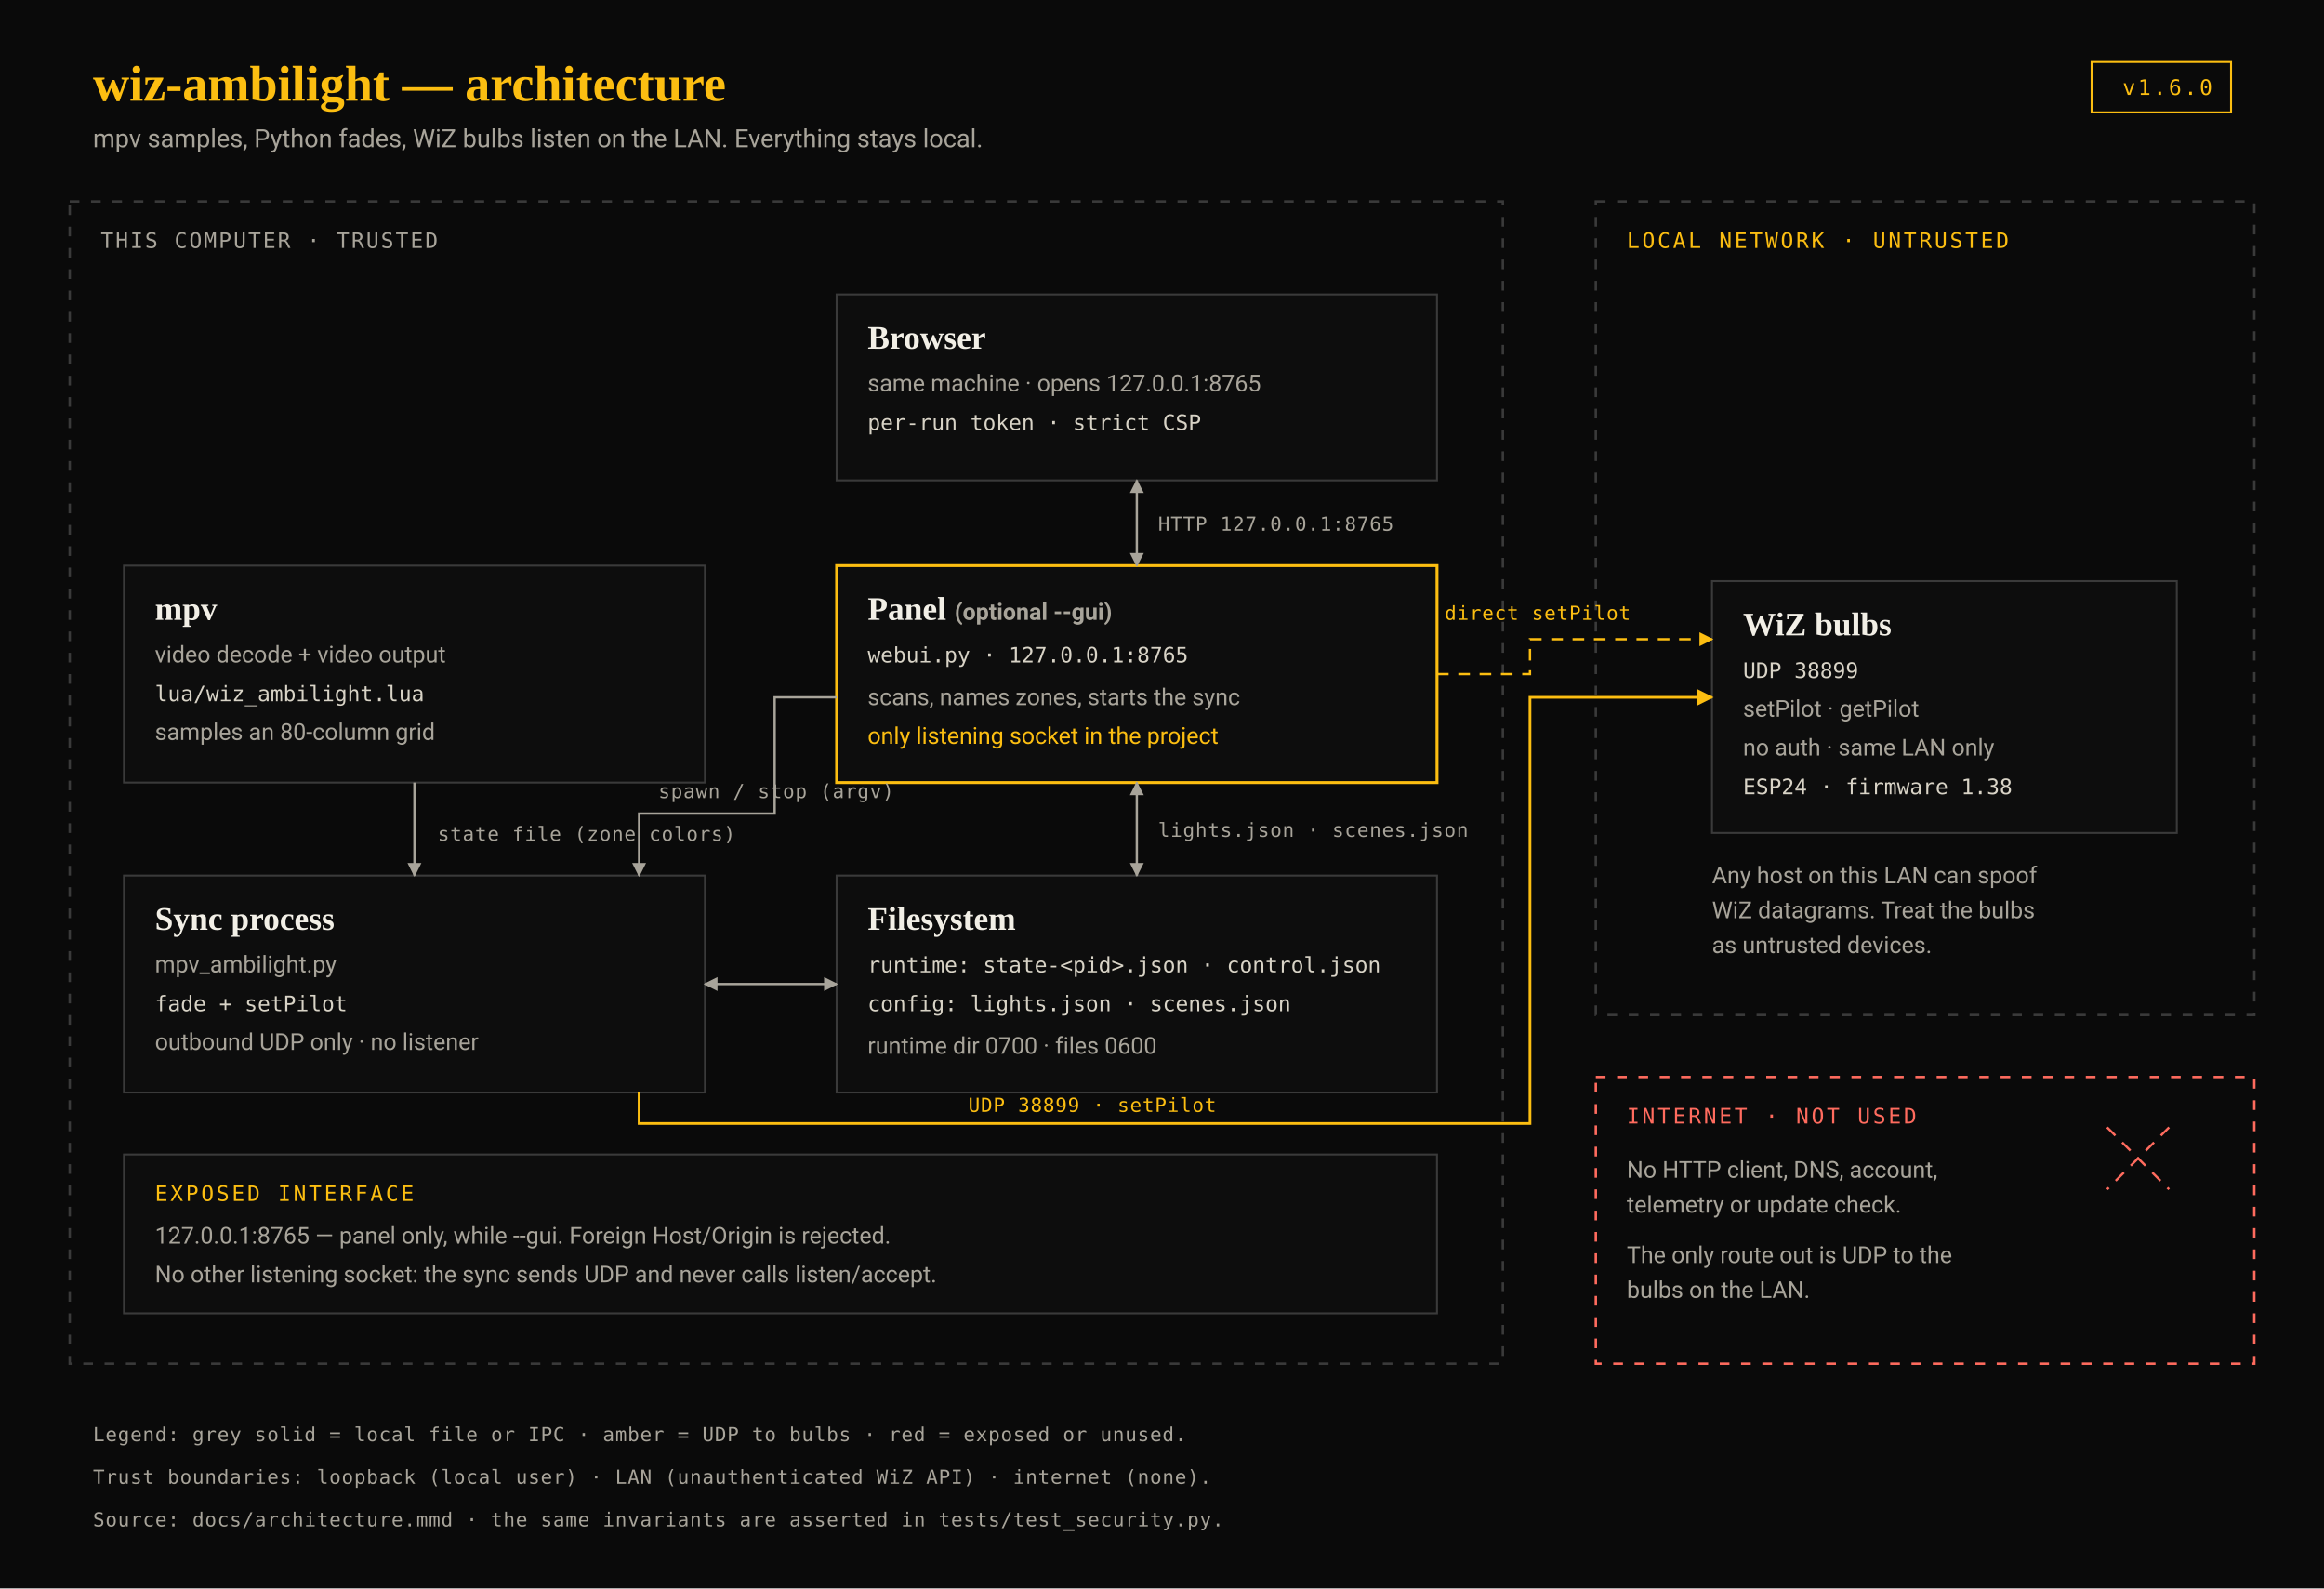
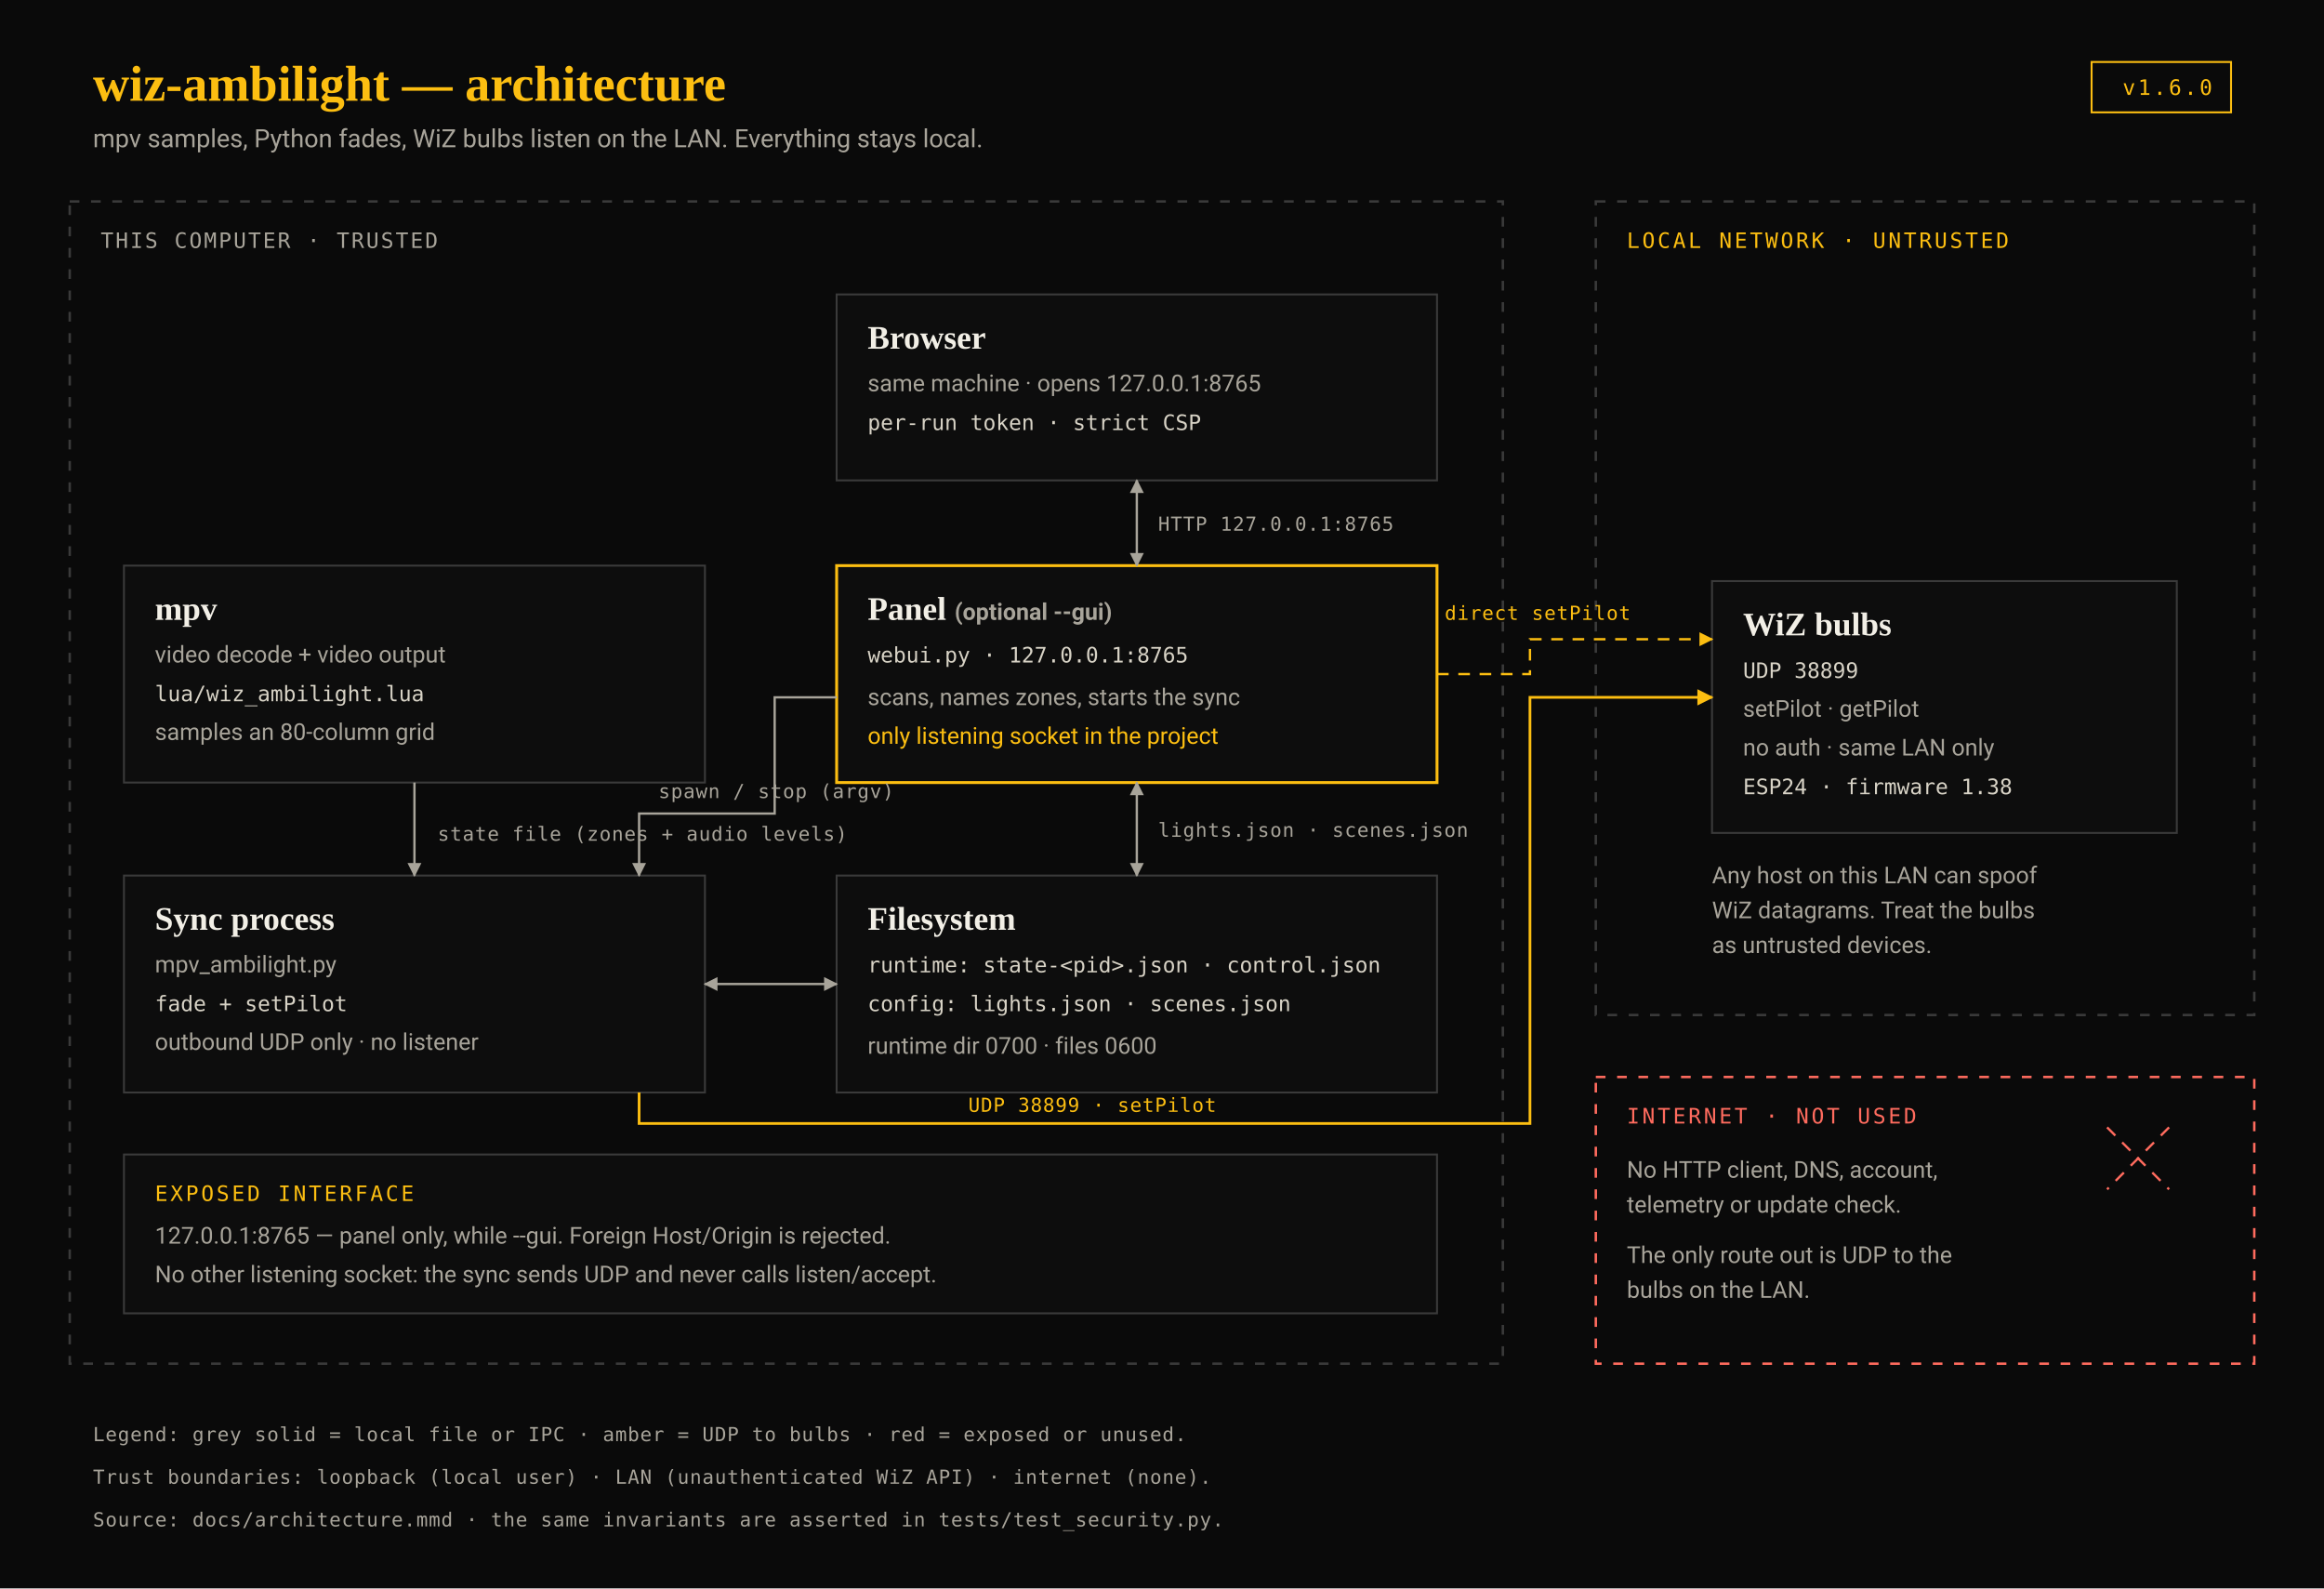
<svg xmlns="http://www.w3.org/2000/svg" viewBox="0 0 1200 820" role="img" aria-labelledby="title desc">
  <defs>
    <marker id="arrow" viewBox="0 0 10 10" refX="9" refY="5" markerWidth="6" markerHeight="6" orient="auto-start-reverse">
      <path d="M0,0 L10,5 L0,10 z" fill="#a8a49a" />
    </marker>
    <marker id="arrow-amber" viewBox="0 0 10 10" refX="9" refY="5" markerWidth="6" markerHeight="6" orient="auto-start-reverse">
      <path d="M0,0 L10,5 L0,10 z" fill="#fcbe11" />
    </marker>
    <marker id="arrow-bad" viewBox="0 0 10 10" refX="9" refY="5" markerWidth="6" markerHeight="6" orient="auto-start-reverse">
      <path d="M0,0 L10,5 L0,10 z" fill="#ff6b5e" />
    </marker>
  </defs>
  <style>
    .bg { fill: #0a0a0a; }
    .box { fill: #0d0d0d; stroke: #3a3a3a; stroke-width: 1; }
    .box-hot { fill: #0d0d0d; stroke: #fcbe11; stroke-width: 1.5; }
    .zone { fill: none; stroke: #3a3a3a; stroke-width: 1.25; stroke-dasharray: 5 6; }
    .zone-bad { fill: none; stroke: #ff6b5e; stroke-width: 1.25; stroke-dasharray: 5 6; }
    .title { fill: #fcbe11; font-family: Georgia, "Times New Roman", serif; font-size: 26px; font-weight: 700; }
    .subtitle { fill: #a8a49a; font-family: -apple-system, "Segoe UI", Roboto, sans-serif; font-size: 13px; }
    .box-title { fill: #f2efe6; font-family: Georgia, "Times New Roman", serif; font-size: 17px; font-weight: 700; }
    .label { fill: #a8a49a; font-family: ui-monospace, Menlo, Consolas, monospace; font-size: 11px; letter-spacing: .09em; }
    .label-hot { fill: #fcbe11; font-family: ui-monospace, Menlo, Consolas, monospace; font-size: 11px; letter-spacing: .12em; }
    .body { fill: #a8a49a; font-family: -apple-system, "Segoe UI", Roboto, sans-serif; font-size: 12px; }
    .mono { fill: #d8d3c6; font-family: ui-monospace, Menlo, Consolas, monospace; font-size: 11px; }
    .small { fill: #a8a49a; font-family: ui-monospace, Menlo, Consolas, monospace; font-size: 10px; letter-spacing: .04em; }
    .bad { fill: #ff6b5e; }
    .hot { fill: #fcbe11; }
    .edge { stroke: #a8a49a; stroke-width: 1.2; fill: none; }
    .edge-amber { stroke: #fcbe11; stroke-width: 1.4; fill: none; }
    .edge-amber-dash { stroke: #fcbe11; stroke-width: 1.2; fill: none; stroke-dasharray: 6 5; }
    .edge-bad { stroke: #ff6b5e; stroke-width: 1.2; fill: none; stroke-dasharray: 6 5; }
  </style>
  <rect class="bg" x="0" y="0" width="1200" height="820" />
  <text class="title" x="48" y="52">wiz-ambilight — architecture</text>
  <text class="subtitle" x="48" y="76">mpv samples, Python fades, WiZ bulbs listen on the LAN. Everything stays local.</text>
  <rect x="1080" y="32" width="72" height="26" fill="none" stroke="#fcbe11" />
  <text class="label-hot" x="1096" y="49">v1.6.0</text>
  <rect class="zone" x="36" y="104" width="740" height="600" />
  <text class="label" x="52" y="128">THIS COMPUTER · TRUSTED</text>
  <rect class="zone" x="824" y="104" width="340" height="420" />
  <text class="label-hot" x="840" y="128">LOCAL NETWORK · UNTRUSTED</text>
  <rect class="zone-bad" x="824" y="556" width="340" height="148" />
  <text class="label-hot bad" x="840" y="580">INTERNET · NOT USED</text>
  <rect class="box" x="432" y="152" width="310" height="96" />
  <text class="box-title" x="448" y="180">Browser</text>
  <text class="body" x="448" y="202">same machine · opens 127.0.0.1:8765</text>
  <text class="mono" x="448" y="222">per-run token · strict CSP</text>
  <rect class="box" x="64" y="292" width="300" height="112" />
  <text class="box-title" x="80" y="320">mpv</text>
  <text class="body" x="80" y="342">video decode + video output</text>
  <text class="mono" x="80" y="362">lua/wiz_ambilight.lua</text>
  <text class="body" x="80" y="382">samples an 80-column grid</text>
  <rect class="box-hot" x="432" y="292" width="310" height="112" />
  <text class="box-title" x="448" y="320">Panel <tspan class="body">(optional --gui)</tspan>
  </text>
  <text class="mono" x="448" y="342">webui.py · 127.0.0.1:8765</text>
  <text class="body" x="448" y="364">scans, names zones, starts the sync</text>
  <text class="body hot" x="448" y="384">only listening socket in the project</text>
  <rect class="box" x="64" y="452" width="300" height="112" />
  <text class="box-title" x="80" y="480">Sync process</text>
  <text class="body" x="80" y="502">mpv_ambilight.py</text>
  <text class="mono" x="80" y="522">fade + setPilot</text>
  <text class="body" x="80" y="542">outbound UDP only · no listener</text>
  <rect class="box" x="432" y="452" width="310" height="112" />
  <text class="box-title" x="448" y="480">Filesystem</text>
  <text class="mono" x="448" y="502">runtime: state-&lt;pid&gt;.json · control.json</text>
  <text class="mono" x="448" y="522">config: lights.json · scenes.json</text>
  <text class="body" x="448" y="544">runtime dir 0700 · files 0600</text>
  <rect class="box" x="64" y="596" width="678" height="82" />
  <text class="label-hot" x="80" y="620">EXPOSED INTERFACE</text>
  <text class="body" x="80" y="642">127.0.0.1:8765 — panel only, while --gui. Foreign Host/Origin is rejected.</text>
  <text class="body" x="80" y="662">No other listening socket: the sync sends UDP and never calls listen/accept.</text>
  <rect class="box" x="884" y="300" width="240" height="130" />
  <text class="box-title" x="900" y="328">WiZ bulbs</text>
  <text class="mono" x="900" y="350">UDP 38899</text>
  <text class="body" x="900" y="370">setPilot · getPilot</text>
  <text class="body" x="900" y="390">no auth · same LAN only</text>
  <text class="mono" x="900" y="410">ESP24 · firmware 1.38</text>
  <text class="body" x="884" y="456">Any host on this LAN can spoof</text>
  <text class="body" x="884" y="474">WiZ datagrams. Treat the bulbs</text>
  <text class="body" x="884" y="492">as untrusted devices.</text>
  <text class="body" x="840" y="608">No HTTP client, DNS, account,</text>
  <text class="body" x="840" y="626">telemetry or update check.</text>
  <text class="body" x="840" y="652">The only route out is UDP to the</text>
  <text class="body" x="840" y="670">bulbs on the LAN.</text>
  <line class="edge-bad" x1="1088" y1="582" x2="1120" y2="614" />
  <line class="edge-bad" x1="1120" y1="582" x2="1088" y2="614" />
  <path class="edge" marker-start="url(#arrow)" marker-end="url(#arrow)" d="M587 248 L587 292" />
  <text class="small" x="598" y="274">HTTP 127.0.0.1:8765</text>
  <path class="edge" marker-end="url(#arrow)" d="M214 404 L214 452" />
-   <text class="small" x="226" y="434">state file (zone colors)</text>
+   <text class="small" x="226" y="434">state file (zones + audio levels)</text>
  <path class="edge" marker-start="url(#arrow)" marker-end="url(#arrow)" d="M587 404 L587 452" />
  <text class="small" x="598" y="432">lights.json · scenes.json</text>
  <path class="edge" marker-start="url(#arrow)" marker-end="url(#arrow)" d="M364 508 L432 508" />
  <path class="edge" marker-end="url(#arrow)" d="M432 360 L400 360 L400 420 L330 420 L330 452" />
  <text class="small" x="340" y="412">spawn / stop (argv)</text>
  <path class="edge-amber" marker-end="url(#arrow-amber)" d="M330 564 L330 580 L790 580 L790 360 L884 360" />
  <text class="small hot" x="500" y="574">UDP 38899 · setPilot</text>
  <path class="edge-amber-dash" marker-end="url(#arrow-amber)" d="M742 348 L790 348 L790 330 L884 330" />
  <text class="small hot" x="746" y="320">direct setPilot</text>
  <text class="small" x="48" y="744">Legend: grey solid = local file or IPC · amber = UDP to bulbs · red = exposed or unused.</text>
  <text class="small" x="48" y="766">Trust boundaries: loopback (local user) · LAN (unauthenticated WiZ API) · internet (none).</text>
  <text class="small" x="48" y="788">Source: docs/architecture.mmd · the same invariants are asserted in tests/test_security.py.</text>
</svg>
